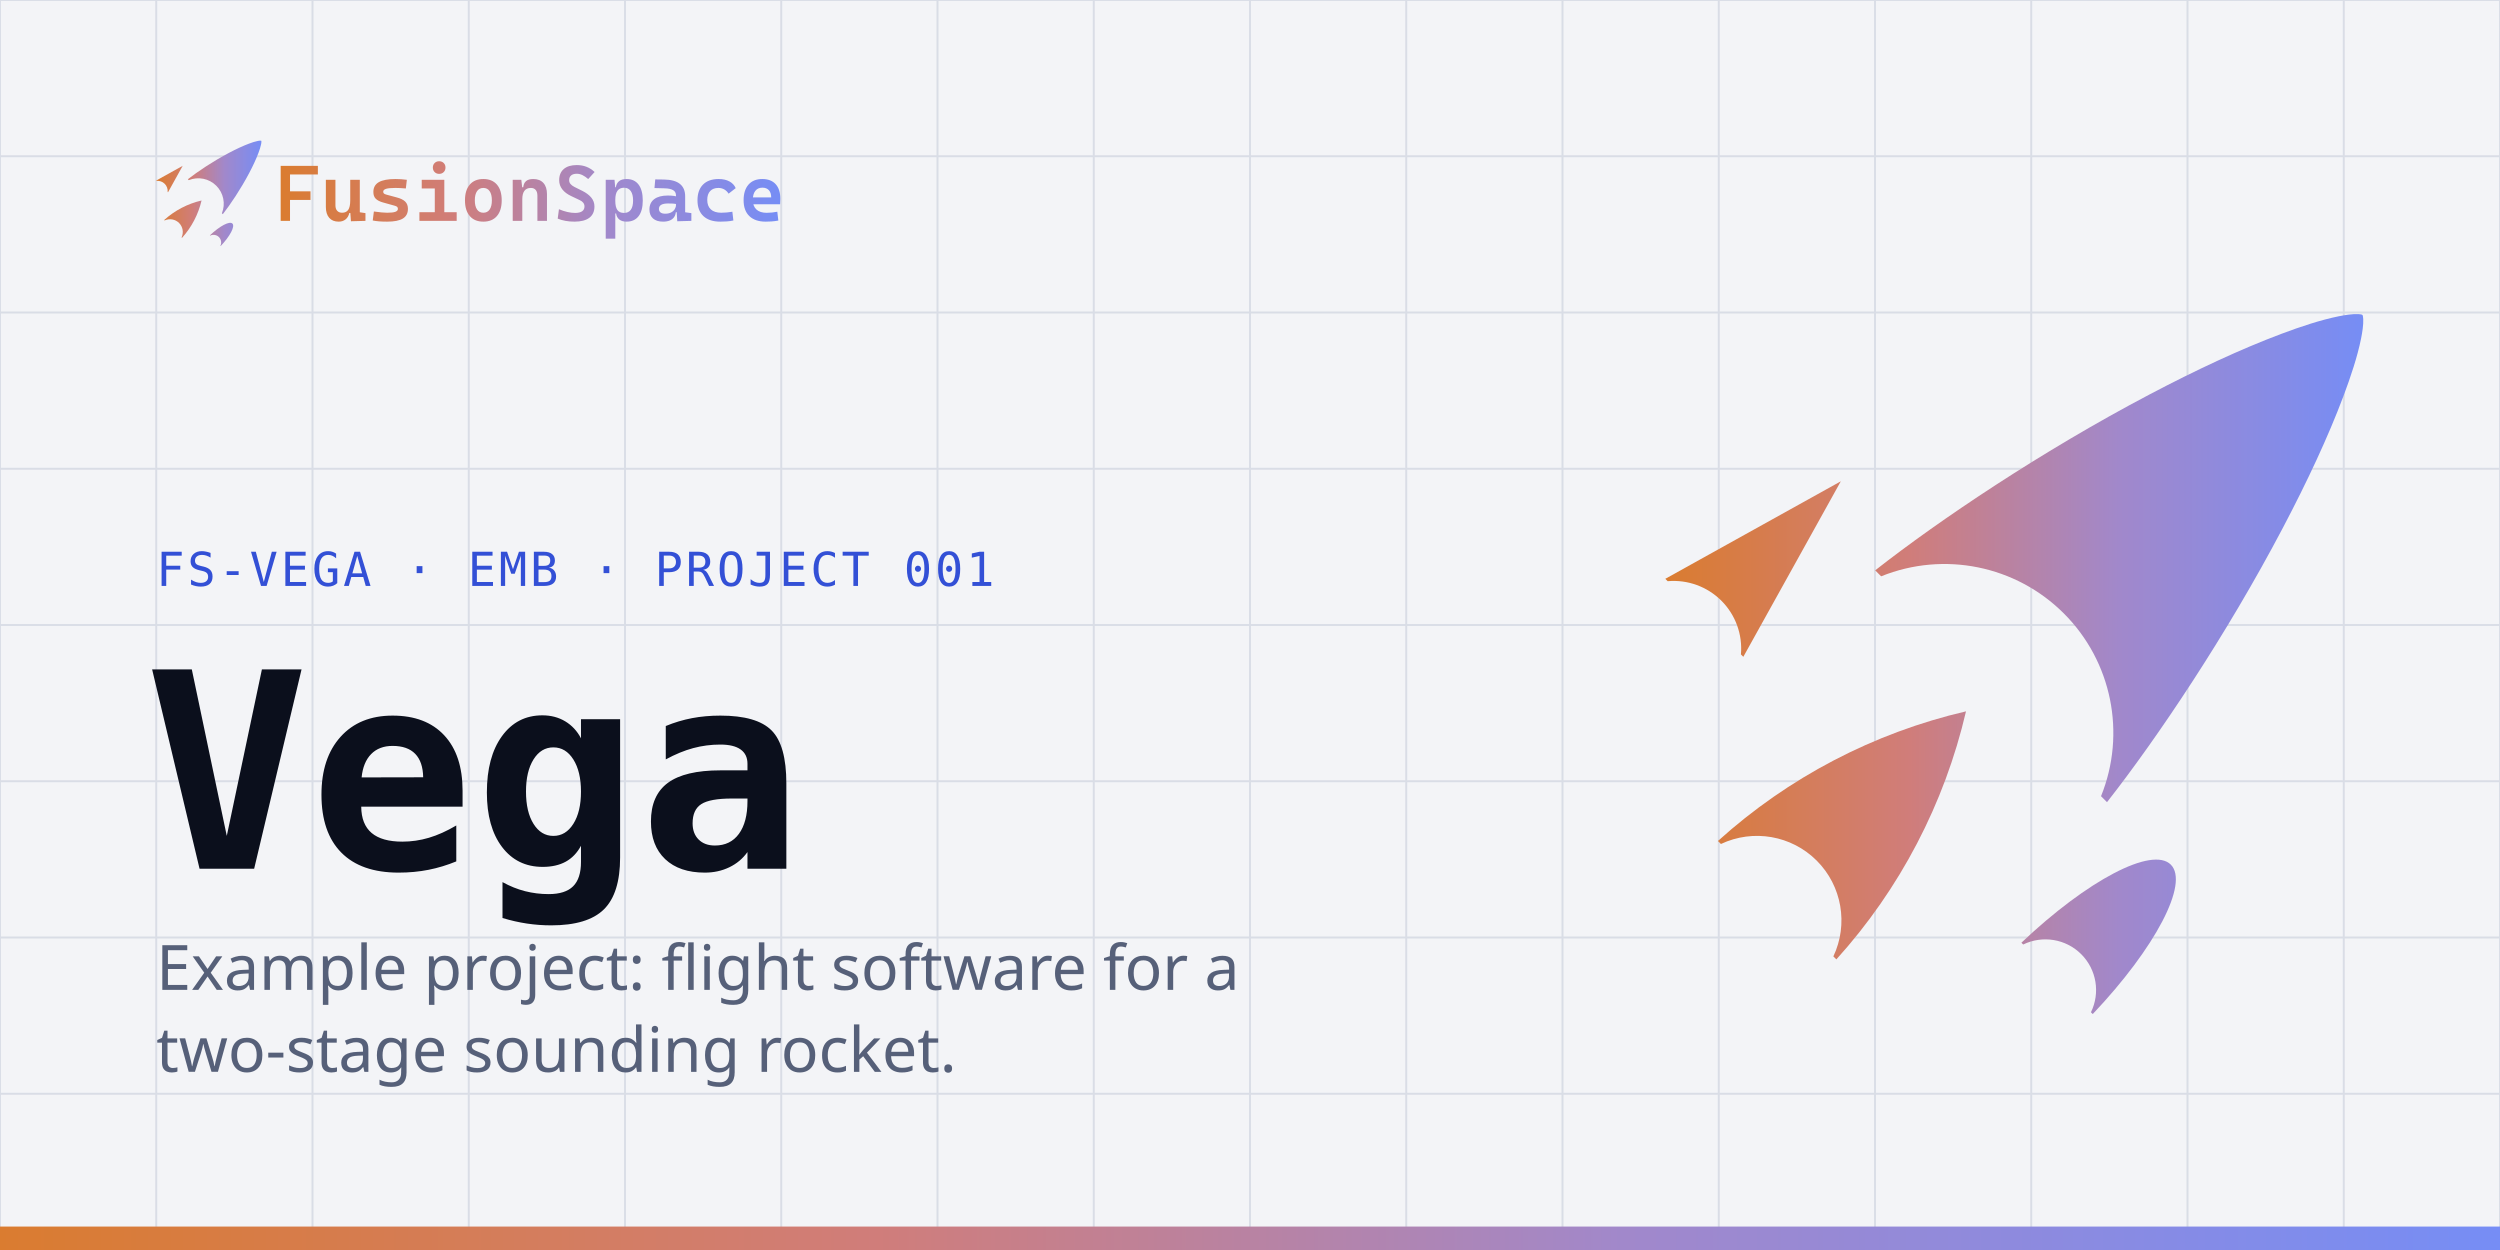
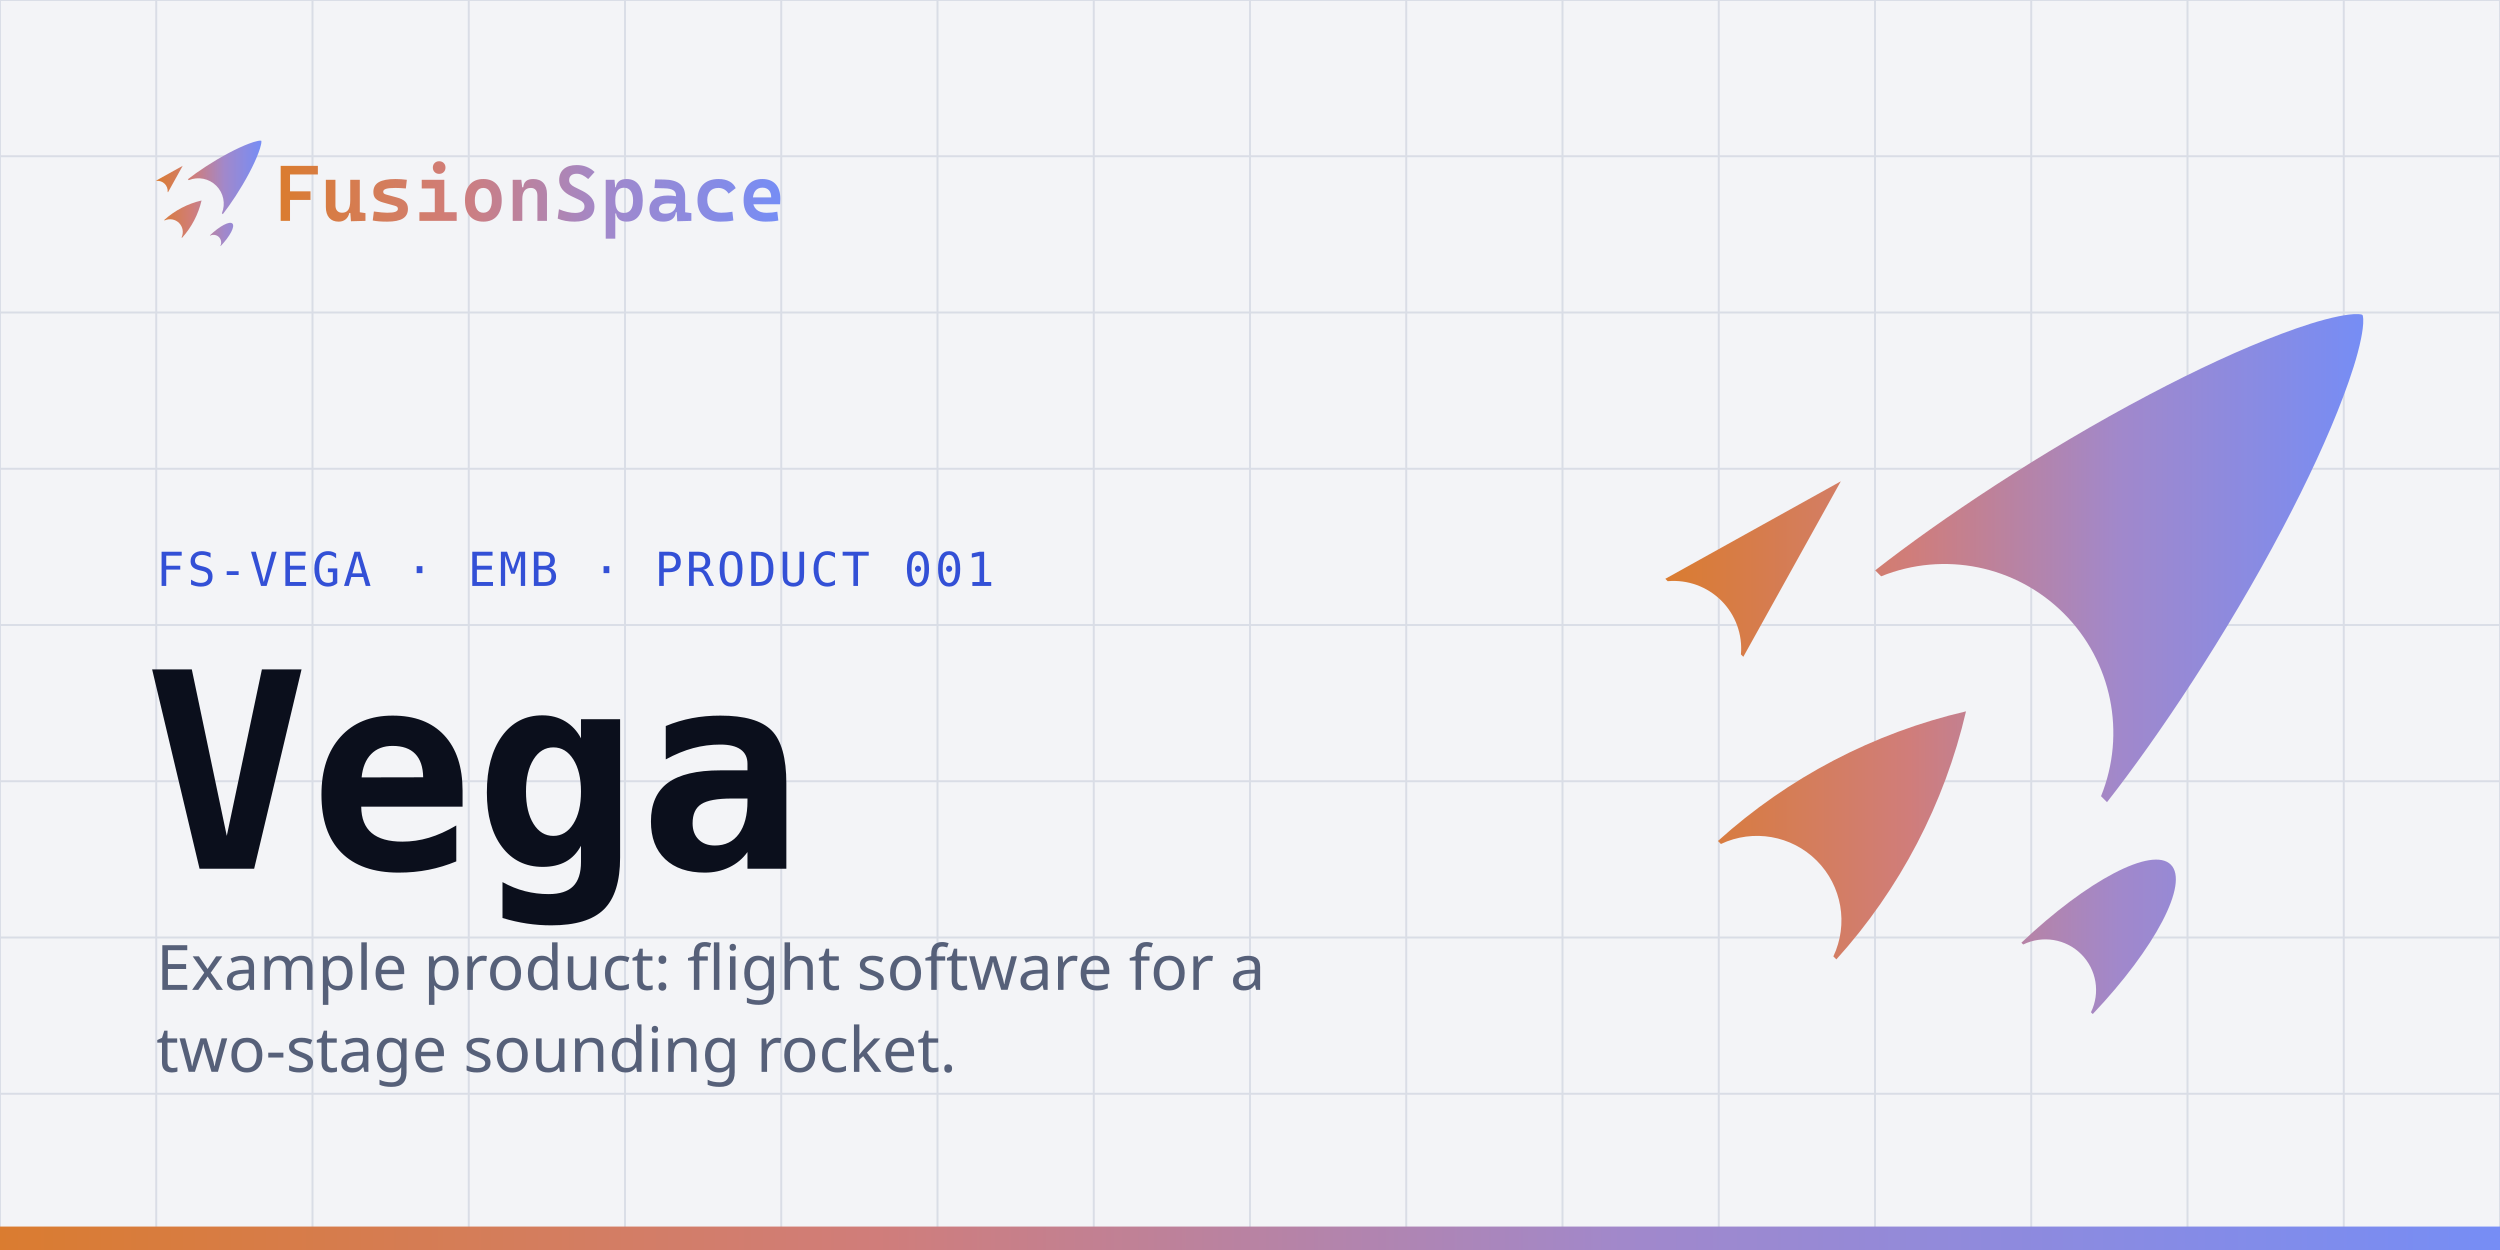
<svg xmlns="http://www.w3.org/2000/svg" width="1280" height="640" viewBox="0 0 1280 640" version="1.1">
  <defs id="defs">
    <linearGradient id="pb-strip" gradientUnits="userSpaceOnUse" x1="0" y1="0" x2="1280" y2="0">
      <stop offset="0.0" stop-color="#DA7C30" />
      <stop offset="0.35" stop-color="#D07D7A" />
      <stop offset="0.65" stop-color="#A188CB" />
      <stop offset="1.0" stop-color="#768DF5" />
    </linearGradient>
    <linearGradient id="pl-mg" gradientUnits="userSpaceOnUse" x1="0" y1="0" x2="114.668" y2="0">
      <stop offset="0.0" stop-color="#DA7C30" />
      <stop offset="0.35" stop-color="#D07D7A" />
      <stop offset="0.65" stop-color="#A188CB" />
      <stop offset="1.0" stop-color="#768DF5" />
    </linearGradient>
    <linearGradient id="pl-wg" gradientUnits="userSpaceOnUse" x1="135.668" y1="0" x2="680.485" y2="0">
      <stop offset="0.0" stop-color="#DA7C30" />
      <stop offset="0.35" stop-color="#D07D7A" />
      <stop offset="0.65" stop-color="#A188CB" />
      <stop offset="1.0" stop-color="#768DF5" />
    </linearGradient>
    <linearGradient id="pm-mg" gradientUnits="userSpaceOnUse" x1="0" y1="0" x2="199.422" y2="0">
      <stop offset="0.0" stop-color="#DA7C30" />
      <stop offset="0.35" stop-color="#D07D7A" />
      <stop offset="0.65" stop-color="#A188CB" />
      <stop offset="1.0" stop-color="#768DF5" />
    </linearGradient>
  </defs>
  <g id="layer-background">
    <rect width="1280" height="640" fill="#F3F4F7" />
    <path d="M0,0V640M80,0V640M160,0V640M240,0V640M320,0V640M400,0V640M480,0V640M560,0V640M640,0V640M720,0V640M800,0V640M880,0V640M960,0V640M1040,0V640M1120,0V640M1200,0V640M1280,0V640M0,0H1280M0,80H1280M0,160H1280M0,240H1280M0,320H1280M0,400H1280M0,480H1280M0,560H1280M0,640H1280" stroke="#D6DAE4" stroke-width="1" opacity="0.9" fill="none" />
    <rect x="0" y="628" width="1280" height="12" fill="url(#pb-strip)" />
  </g>
  <g id="layer-brand">
    <g transform="translate(80 72) scale(0.469565)">
      <path fill="url(#pl-mg)" d="M49.4,65.267 A91.912,91.912 0 0 1 28.1,106.02 L27.609,105.529 A13.874,13.874 0 0 0 9.138,87.059 L8.648,86.568 A91.912,91.912 0 0 1 49.4,65.267 Z" />
      <path fill="url(#pl-mg)" d="M28.836,27.474 L12.816,56.31 L12.424,55.917 A11.099,11.099 0 0 0 0.392,43.886 L0,43.494 L28.836,27.474 Z" />
      <path fill="url(#pl-mg)" d="M83.048,90.452 A8.324,29.134 45 0 1 70.221,115 L69.927,114.706 A8.324,8.324 0 0 0 58.795,103.573 L58.5,103.279 A8.324,29.134 45 0 1 83.048,90.452 Z" />
      <path fill="url(#pl-mg)" d="M114.529,0.139 C114.596,0.206 114.647,0.551 114.66,0.82 C114.708,1.741 114.51,3.012 114.303,4.033 C113.71,6.967 112.634,10.223 111.404,13.495 C108.886,20.189 105.487,27.458 101.452,35.131 C92.22,52.684 80.843,69.636 72.564,80.19 L71.583,79.209 A27.747,27.747 0 0 0 35.459,43.085 L34.478,42.104 C45.032,33.824 61.983,22.447 79.536,13.216 C87.209,9.18 94.479,5.782 101.173,3.264 C104.444,2.034 107.7,0.957 110.634,0.364 C111.656,0.158 112.927,-0.04 113.848,0.007 C114.116,0.021 114.461,0.071 114.529,0.139 Z" />
      <path fill="url(#pl-wg)" d="M135.668 87.5V27.5H145.851V87.5ZM135.668 64.683V55.261H168.203V64.683ZM135.668 36.88V27.5H176.232V36.88ZM198.879 88.345Q192.203 88.345 188.57 84.141Q184.936 79.937 184.936 72.289V42.711H195.372V70.599Q195.372 74.444 197.316 76.535Q199.26 78.627 202.682 78.627Q207.077 78.627 209.295 75.521Q211.513 72.415 211.513 65.106L213.795 78.88H210.541Q209.485 83.444 206.422 85.894Q203.358 88.345 198.879 88.345ZM212.274 87.923 211.513 77.19V69.331H221.95V78.12L228.119 79.049V87.5ZM211.513 74.824V42.711H221.95V72.289ZM251.781 88.345Q246.668 88.345 242.865 88.028Q239.063 87.711 236.063 87.077L237.288 77.275Q242.232 77.951 245.781 78.289Q249.33 78.627 251.781 78.627Q257.95 78.627 260.717 77.613Q263.485 76.599 263.485 74.401Q263.485 73.007 262.682 72.246Q261.879 71.486 260.147 71.021L247.26 67.43Q241.936 65.951 239.337 63.352Q236.739 60.754 236.739 56.021Q236.739 48.754 242.633 45.31Q248.527 41.866 260.992 41.866Q264.034 41.866 267.013 42.077Q269.992 42.289 273.246 42.711L272.147 52.176Q268.471 51.838 265.703 51.711Q262.936 51.585 260.739 51.585Q253.767 51.585 250.619 52.556Q247.471 53.528 247.471 55.683Q247.471 57.12 248.401 57.796Q249.33 58.472 251.274 58.979L262.091 61.894Q268.386 63.5 271.408 66.415Q274.429 69.331 274.429 74.359Q274.429 81.542 268.915 84.944Q263.401 88.345 251.781 88.345ZM303.71 87.5V45.246H314.105V87.5ZM286.936 87.5V78.035H304.556V87.5ZM313.26 87.5V78.035H327.584V87.5ZM289.471 52.176V42.711H314.105V52.176ZM308.485 36.246Q305.485 36.246 303.541 34.303Q301.598 32.359 301.598 29.359Q301.598 26.359 303.541 24.415Q305.485 22.472 308.485 22.472Q311.485 22.472 313.429 24.415Q315.372 26.359 315.372 29.359Q315.372 32.359 313.429 34.303Q311.485 36.246 308.485 36.246ZM356.654 88.345Q347.147 88.345 341.886 82.261Q336.626 76.176 336.626 65.106Q336.626 53.993 341.886 47.93Q347.147 41.866 356.654 41.866Q366.203 41.866 371.443 47.93Q376.682 53.993 376.682 65.106Q376.682 76.176 371.443 82.261Q366.203 88.345 356.654 88.345ZM356.654 78.627Q361.133 78.627 363.541 75.099Q365.95 71.57 365.95 65.106Q365.95 58.599 363.52 55.092Q361.091 51.585 356.654 51.585Q352.217 51.585 349.788 55.092Q347.358 58.599 347.358 65.106Q347.358 71.57 349.788 75.099Q352.217 78.627 356.654 78.627ZM415.598 87.5V60.035Q415.598 55.979 413.739 53.782Q411.879 51.585 408.499 51.585Q399.119 51.585 399.119 64.007L396.499 50.824H400.133Q400.64 46.303 403.281 44.085Q405.922 41.866 411.161 41.866Q418.26 41.866 422.147 46.176Q426.034 50.486 426.034 58.345V87.5ZM388.682 87.5V42.711H398.063L399.119 52.176V87.5ZM455.992 88.345Q450.879 88.345 446.21 87.5Q441.541 86.655 437.739 85.049L439.091 74.782Q443.739 76.768 448.217 77.803Q452.696 78.838 456.668 78.838Q461.739 78.838 464.337 77.042Q466.936 75.246 466.936 71.782Q466.936 67.261 461.781 64.894L452.443 60.458Q446.147 57.5 442.746 53.148Q439.344 48.796 439.344 43.134Q439.344 35.275 444.351 30.965Q449.358 26.655 458.527 26.655Q464.274 26.655 469.112 28.535Q473.95 30.415 477.964 34.218L470.992 41.908Q467.739 39.035 464.675 37.577Q461.612 36.12 458.57 36.12Q454.598 36.12 452.401 37.915Q450.203 39.711 450.203 43.134Q450.203 45.5 451.703 47.296Q453.203 49.092 456.034 50.528L464.443 54.711Q470.908 57.923 474.351 62.127Q477.795 66.331 477.795 71.824Q477.795 79.894 472.239 84.12Q466.682 88.345 455.992 88.345ZM490.091 106.937V42.711H499.682L500.527 52.176V106.937ZM512.781 88.345Q507.922 88.345 504.964 86.063Q502.006 83.782 501.415 79.387H497.485L500.527 65.739Q500.527 72.415 502.788 75.627Q505.048 78.838 510.077 78.838Q514.936 78.838 517.429 75.415Q519.922 71.993 519.922 65.317Q519.922 58.556 517.386 54.965Q514.851 51.373 510.077 51.373Q505.344 51.373 502.936 54.606Q500.527 57.838 500.527 64.514L497.739 50.824H501.119Q501.837 46.43 504.71 44.148Q507.584 41.866 512.739 41.866Q521.316 41.866 525.901 47.908Q530.485 53.951 530.485 65.317Q530.485 76.514 525.901 82.43Q521.316 88.345 512.781 88.345ZM568.091 87.923 567.288 74.655 566.696 69.669V59.782Q566.696 55.852 563.612 54.014Q560.527 52.176 554.401 52.007L543.246 51.711L544.091 42.289L553.556 42.415Q565.302 42.585 571.006 47.211Q576.71 51.838 576.71 60.711V78.12L583.471 79.049V87.5ZM552.668 88.345Q545.57 88.345 541.661 84.88Q537.753 81.415 537.753 75.077Q537.753 67.725 542.992 63.796Q548.232 59.866 557.823 59.866Q561.626 59.866 564.499 60.289Q567.372 60.711 569.992 61.599L568.133 69.373Q565.386 68.739 563.02 68.634Q560.654 68.528 558.077 68.528Q548.105 68.528 548.105 74.401Q548.105 76.979 549.858 78.331Q551.612 79.683 554.95 79.683Q558.837 79.683 561.457 78.268Q564.077 76.852 565.386 74.676Q566.696 72.5 566.696 70.176V66.542L568.725 78.035H565.133L566.612 76.683Q566.527 80.57 564.816 83.169Q563.105 85.768 560.02 87.056Q556.936 88.345 552.668 88.345ZM615.034 88.345Q603.119 88.345 596.633 82.324Q590.147 76.303 590.147 65.021Q590.147 54.035 596.147 47.951Q602.147 41.866 613.302 41.866Q620.105 41.866 624.943 44.465Q629.781 47.063 631.809 51.796L624.077 57.838Q622.217 54.838 619.323 53.211Q616.429 51.585 612.964 51.585Q607.217 51.585 604.006 54.965Q600.795 58.345 600.795 64.599Q600.795 71.444 604.746 75.035Q608.696 78.627 616.048 78.627Q619.133 78.627 622.196 78.331Q625.26 78.035 628.175 77.528L629.274 87.077Q625.851 87.838 622.175 88.092Q618.499 88.345 615.034 88.345ZM664.556 88.345Q653.02 88.345 646.725 82.324Q640.429 76.303 640.429 65.021Q640.429 54.035 645.774 47.951Q651.119 41.866 660.837 41.866Q670.217 41.866 675.351 47.444Q680.485 53.021 680.485 63.627Q680.485 66.711 680.232 69.415H647.95V61.894H670.513Q670.513 56.782 667.978 54.035Q665.443 51.289 660.922 51.289Q655.978 51.289 653.232 54.754Q650.485 58.218 650.485 64.599Q650.485 71.486 654.415 75.099Q658.344 78.711 665.57 78.711Q668.527 78.711 671.379 78.394Q674.232 78.077 677.189 77.528L678.288 87.162Q674.147 87.923 670.682 88.134Q667.217 88.345 664.556 88.345Z" />
    </g>
    <g transform="translate(852.636 160.8) scale(1.792)">
      <path fill="url(#pm-mg)" d="M85.914,113.508 A159.848,159.848 0 0 1 48.869,184.382 L48.016,183.529 A24.128,24.128 0 0 0 15.893,151.406 L15.04,150.553 A159.848,159.848 0 0 1 85.914,113.508 Z" />
      <path fill="url(#pm-mg)" d="M50.149,47.781 L22.289,97.93 L21.606,97.248 A19.302,19.302 0 0 0 0.682,76.324 L0,75.642 L50.149,47.781 Z" />
      <path fill="url(#pm-mg)" d="M144.432,157.307 A14.477,50.669 45 0 1 122.124,200 L121.612,199.488 A14.477,14.477 0 0 0 102.251,180.127 L101.74,179.615 A14.477,50.669 45 0 1 144.432,157.307 Z" />
      <path fill="url(#pm-mg)" d="M199.181,0.241 C199.298,0.359 199.385,0.959 199.41,1.426 C199.492,3.027 199.147,5.238 198.788,7.014 C197.757,12.117 195.885,17.78 193.745,23.469 C189.367,35.111 183.456,47.753 176.438,61.098 C160.383,91.625 140.597,121.106 126.198,139.461 L124.492,137.755 A48.256,48.256 0 0 0 61.667,74.93 L59.961,73.224 C78.316,58.825 107.797,39.039 138.324,22.984 C151.669,15.965 164.31,10.055 175.953,5.676 C181.642,3.537 187.305,1.665 192.407,0.634 C194.184,0.275 196.395,-0.07 197.996,0.012 C198.463,0.036 199.063,0.124 199.181,0.241 Z" />
    </g>
  </g>
  <g id="layer-text-edit-me">
-     <text x="80" y="300" text-anchor="start" fill="#3350D6" style="font-family:'Cascadia Mono',monospace;font-weight:400;font-size:24px;letter-spacing:1.5px">FS-VEGA · EMB · PROJECT 001</text>
+     <text x="80" y="300" text-anchor="start" fill="#3350D6" style="font-family:'Cascadia Mono',monospace;font-weight:400;font-size:24px;letter-spacing:1.5px">FS-VEGA · EMB · PRODUCT 001</text>
    <text x="74" y="444.8" text-anchor="start" fill="#0B0F1C" style="font-family:'Cascadia Mono',monospace;font-weight:600;font-size:140px">Vega</text>
-     <text x="80" y="506.8" text-anchor="start" fill="#566079" style="font-family:Archivo,sans-serif;font-weight:400;font-size:32px">Example project: flight software for a</text>
+     <text x="80" y="506.8" text-anchor="start" fill="#566079" style="font-family:Archivo,sans-serif;font-weight:400;font-size:32px">Example product: flight software for a</text>
    <text x="80" y="548.8" text-anchor="start" fill="#566079" style="font-family:Archivo,sans-serif;font-weight:400;font-size:32px">two-stage sounding rocket.</text>
  </g>
</svg>
